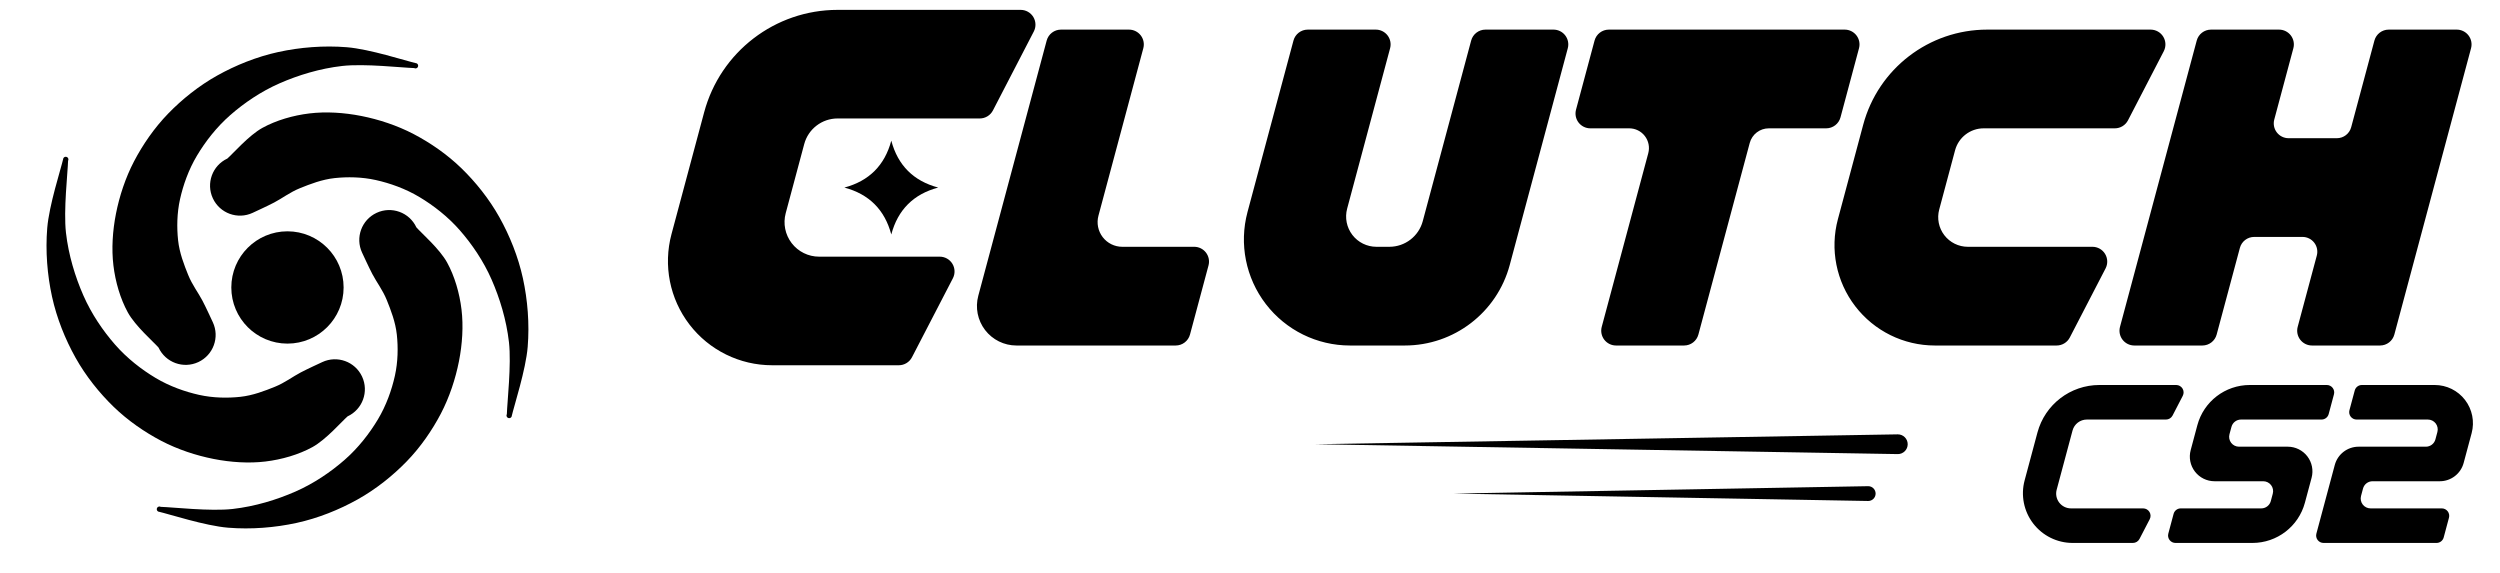
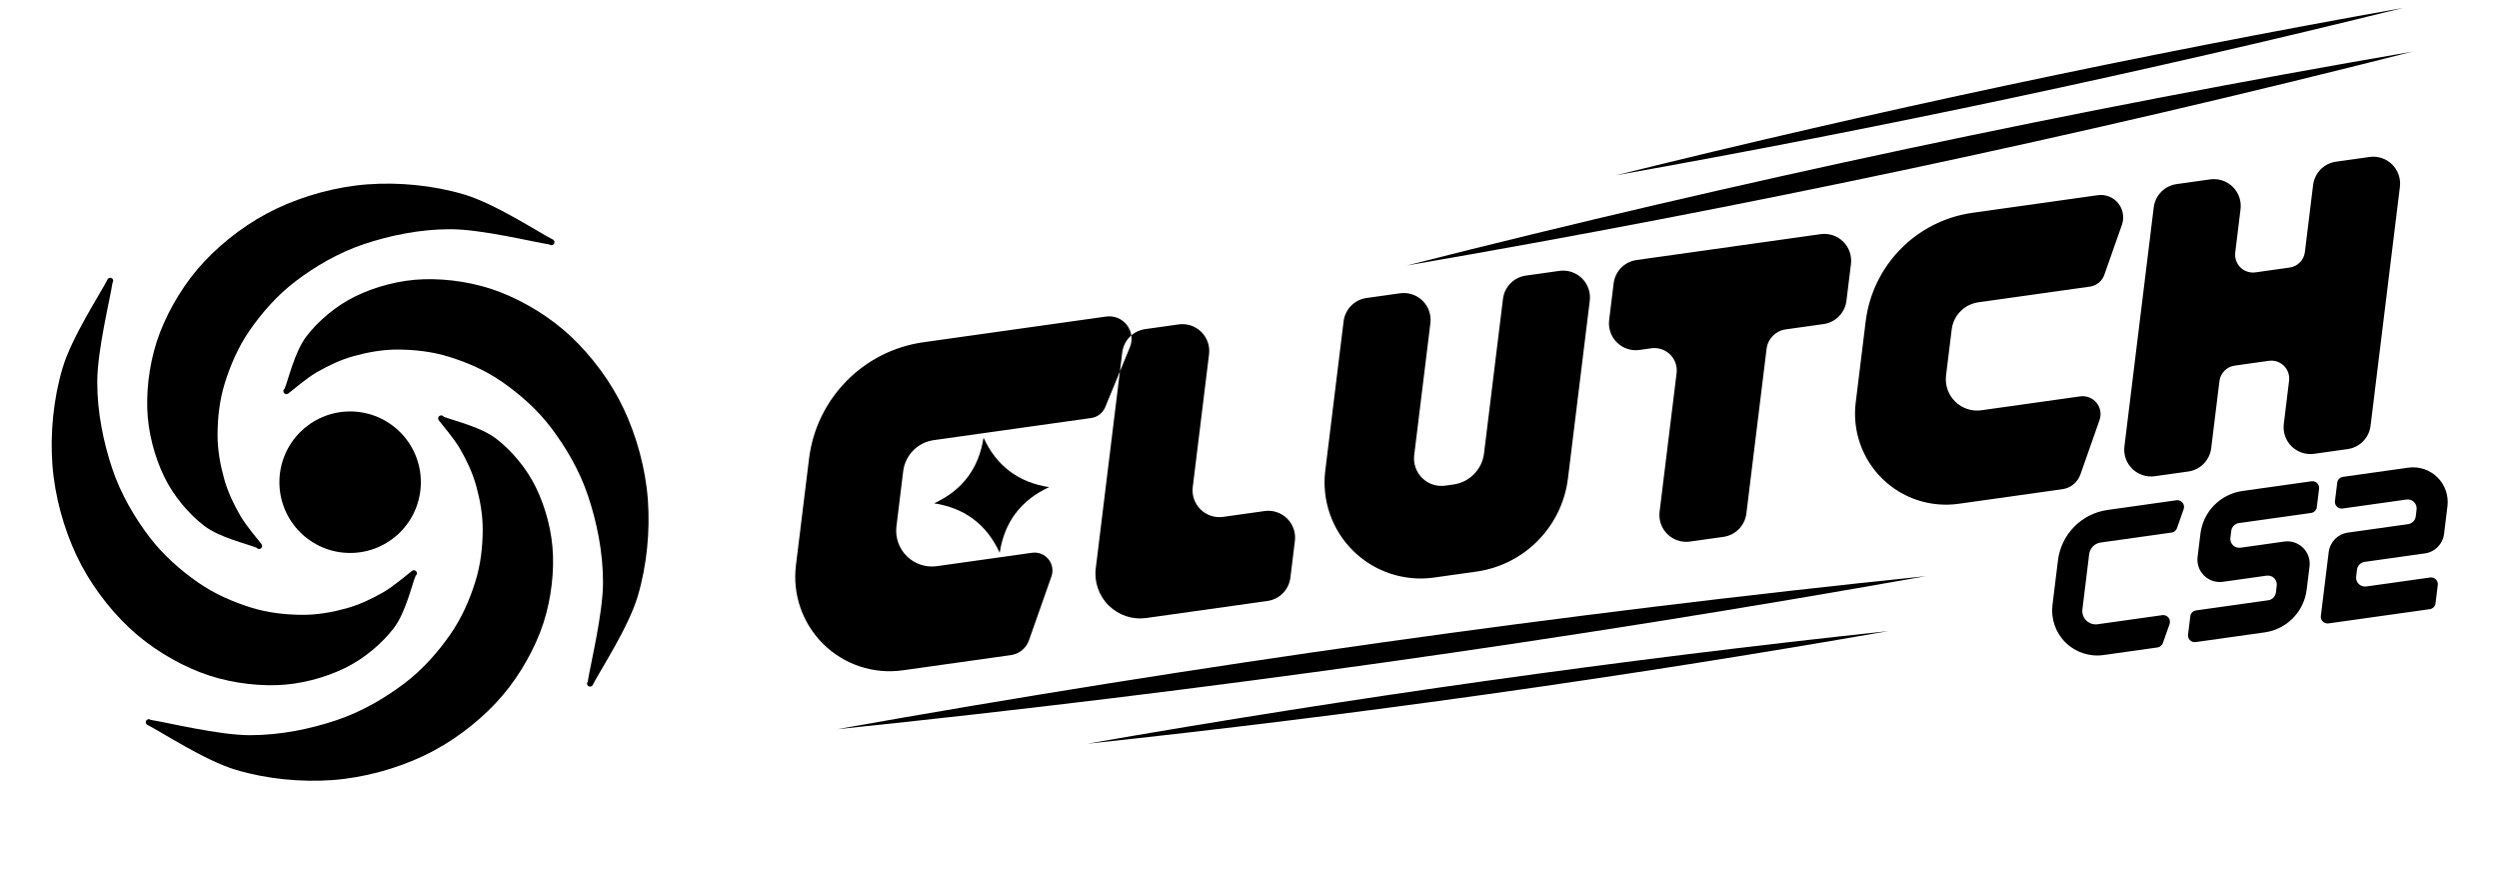
- <svg xmlns="http://www.w3.org/2000/svg" viewBox="0 -12 1013 232" width="1013" height="232" role="img" aria-labelledby="title">
-   <g id="symbol" transform="translate(0 -12) scale(0.91)">
-     <path fill="#000000" d="M94.77 143.5A13.33 13.33 0 0 1 70.6 154.77C68.32 152.16 60.27 145.21 56.92 139.12C53.57 133.02 51.38 125.52 50.5 118.18C49.62 110.84 50.12 102.79 51.65 95.07C53.18 87.34 55.83 79.23 59.7 71.81C63.58 64.4 68.72 56.93 74.89 50.57C81.06 44.21 88.56 38.2 96.73 33.63C104.9 29.06 114.31 25.26 123.93 23.16C133.55 21.06 144.17 20.19 154.45 21.03C164.73 21.88 180.41 27.03 185.6 28.23A1.2 1.2 0 0 1 184.4 30.31C179.06 30.16 162.38 28.24 152.39 29.37C142.4 30.51 132.78 33.47 124.47 37.11C116.17 40.75 108.69 45.87 102.56 51.23C96.43 56.59 91.45 63.03 87.72 69.27C83.99 75.51 81.58 82.36 80.17 88.65C78.77 94.94 78.7 101.37 79.3 106.99C79.9 112.62 81.97 117.91 83.78 122.4C85.59 126.88 88.34 130.4 90.17 133.92C92 137.43 94 141.9 94.77 143.5ZM161.23 112.5A13.33 13.33 0 0 1 185.4 101.23C187.68 103.84 195.73 110.79 199.08 116.88C202.43 122.98 204.62 130.48 205.5 137.82C206.38 145.16 205.88 153.21 204.35 160.93C202.82 168.66 200.17 176.77 196.3 184.19C192.42 191.6 187.28 199.07 181.11 205.43C174.94 211.79 167.44 217.8 159.27 222.37C151.1 226.94 141.69 230.74 132.07 232.84C122.45 234.94 111.83 235.81 101.55 234.97C91.27 234.12 75.59 228.97 70.4 227.77A1.2 1.2 0 0 1 71.6 225.69C76.94 225.84 93.62 227.76 103.61 226.63C113.6 225.49 123.22 222.53 131.53 218.89C139.83 215.25 147.31 210.13 153.44 204.77C159.57 199.41 164.55 192.97 168.28 186.73C172.01 180.49 174.42 173.64 175.83 167.35C177.23 161.06 177.3 154.63 176.7 149.01C176.1 143.38 174.03 138.09 172.22 133.6C170.41 129.12 167.66 125.6 165.83 122.08C164 118.57 162 114.1 161.23 112.5Z" />
-     <path fill="#000000" d="M112.5 94.77A13.33 13.33 0 0 1 101.23 70.6C103.84 68.32 110.79 60.27 116.88 56.92C122.98 53.57 130.48 51.38 137.82 50.5C145.16 49.62 153.21 50.12 160.93 51.65C168.66 53.18 176.77 55.83 184.19 59.7C191.6 63.58 199.07 68.72 205.43 74.89C211.79 81.06 217.8 88.56 222.37 96.73C226.94 104.9 230.74 114.31 232.84 123.93C234.94 133.55 235.81 144.17 234.97 154.45C234.12 164.73 228.97 180.41 227.77 185.6A1.2 1.2 0 0 1 225.69 184.4C225.84 179.06 227.76 162.38 226.63 152.39C225.49 142.4 222.53 132.78 218.89 124.47C215.25 116.17 210.13 108.69 204.77 102.56C199.41 96.43 192.97 91.45 186.73 87.72C180.49 83.99 173.64 81.58 167.35 80.17C161.06 78.77 154.63 78.7 149.01 79.3C143.38 79.9 138.09 81.97 133.6 83.78C129.12 85.59 125.6 88.34 122.08 90.17C118.57 92 114.1 94 112.5 94.77ZM143.5 161.23A13.33 13.33 0 0 1 154.77 185.4C152.16 187.68 145.21 195.73 139.12 199.08C133.02 202.43 125.52 204.62 118.18 205.5C110.84 206.38 102.79 205.88 95.07 204.35C87.34 202.82 79.23 200.17 71.81 196.3C64.4 192.42 56.93 187.28 50.57 181.11C44.21 174.94 38.2 167.44 33.63 159.27C29.06 151.1 25.26 141.69 23.16 132.07C21.06 122.45 20.19 111.83 21.03 101.55C21.88 91.27 27.03 75.59 28.23 70.4A1.2 1.2 0 0 1 30.31 71.6C30.16 76.94 28.24 93.62 29.37 103.61C30.51 113.6 33.47 123.22 37.11 131.53C40.75 139.83 45.87 147.31 51.23 153.44C56.59 159.57 63.03 164.55 69.27 168.28C75.51 172.01 82.36 174.42 88.65 175.83C94.94 177.23 101.37 177.3 106.99 176.7C112.62 176.1 117.91 174.03 122.4 172.22C126.88 170.41 130.4 167.66 133.92 165.83C137.43 164 141.9 162 143.5 161.23Z" />
-     <circle id="dot" cx="128" cy="128" r="25" fill="#000000" />
+ <svg xmlns="http://www.w3.org/2000/svg" viewBox="-338 -122 1118 391" width="1118" height="391" role="img" aria-labelledby="title">
+   <g id="symbol" transform="translate(-326 -51) scale(1.13)">
+     <path fill="#000000" d="M92.94 152.55A1.2 1.2 0 0 1 90.97 153.93C87.52 152.49 76.36 149.96 70.26 145.29C64.17 140.61 58.17 133.61 54.41 125.86C50.64 118.11 47.94 108.32 47.68 98.76C47.41 89.21 49.01 78.25 52.8 68.54C56.59 58.83 62.74 48.62 70.44 40.48C78.13 32.33 88.24 24.73 98.97 19.68C109.71 14.62 122.49 11.05 134.86 10.13C147.24 9.21 160.96 10.5 173.22 14.16C185.49 17.82 202.6 29.1 208.48 32.09A1.2 1.2 0 0 1 206.93 33.93C200.41 32.92 180.02 27.9 167.78 27.88C155.53 27.86 143.68 30.38 133.49 33.78C123.3 37.18 114.16 42.63 106.64 48.29C99.12 53.95 93.07 60.99 88.36 67.73C83.65 74.48 80.53 81.91 78.39 88.77C76.25 95.63 75.56 102.6 75.51 108.9C75.46 115.19 76.61 121.19 78.09 126.55C79.57 131.91 81.93 136.72 84.4 141.05C86.88 145.39 91.52 150.63 92.94 152.55ZM163.06 103.45A1.2 1.2 0 0 1 165.03 102.07C168.48 103.51 179.64 106.04 185.74 110.71C191.83 115.39 197.83 122.39 201.59 130.14C205.36 137.89 208.06 147.68 208.32 157.24C208.59 166.79 206.99 177.75 203.2 187.46C199.41 197.17 193.26 207.38 185.56 215.52C177.87 223.67 167.76 231.27 157.03 236.32C146.29 241.38 133.51 244.95 121.14 245.87C108.76 246.79 95.04 245.5 82.78 241.84C70.51 238.18 53.4 226.9 47.52 223.91A1.2 1.2 0 0 1 49.07 222.07C55.59 223.08 75.98 228.1 88.22 228.12C100.47 228.14 112.32 225.62 122.51 222.22C132.7 218.82 141.84 213.37 149.36 207.71C156.88 202.05 162.93 195.01 167.64 188.27C172.35 181.52 175.47 174.09 177.61 167.23C179.75 160.37 180.44 153.4 180.49 147.1C180.54 140.81 179.39 134.81 177.91 129.45C176.43 124.09 174.07 119.28 171.6 114.95C169.12 110.61 164.48 105.37 163.06 103.45Z" />
+     <path fill="#000000" d="M103.45 92.94A1.2 1.2 0 0 1 102.07 90.97C103.51 87.52 106.04 76.36 110.71 70.26C115.39 64.17 122.39 58.17 130.14 54.41C137.89 50.64 147.68 47.94 157.24 47.68C166.79 47.41 177.75 49.01 187.46 52.8C197.17 56.59 207.38 62.74 215.52 70.44C223.67 78.13 231.27 88.24 236.32 98.97C241.38 109.71 244.95 122.49 245.87 134.86C246.79 147.24 245.5 160.96 241.84 173.22C238.18 185.49 226.9 202.6 223.91 208.48A1.2 1.2 0 0 1 222.07 206.93C223.08 200.41 228.1 180.02 228.12 167.78C228.14 155.53 225.62 143.68 222.22 133.49C218.82 123.3 213.37 114.16 207.71 106.64C202.05 99.12 195.01 93.07 188.27 88.36C181.52 83.65 174.09 80.53 167.23 78.39C160.37 76.25 153.4 75.56 147.1 75.51C140.81 75.46 134.81 76.61 129.45 78.09C124.09 79.57 119.28 81.93 114.95 84.4C110.61 86.88 105.37 91.52 103.45 92.94ZM152.55 163.06A1.2 1.2 0 0 1 153.93 165.03C152.49 168.48 149.96 179.64 145.29 185.74C140.61 191.83 133.61 197.83 125.86 201.59C118.11 205.36 108.32 208.06 98.76 208.32C89.21 208.59 78.25 206.99 68.54 203.2C58.83 199.41 48.62 193.26 40.48 185.56C32.33 177.87 24.73 167.76 19.68 157.03C14.62 146.29 11.05 133.51 10.13 121.14C9.21 108.76 10.5 95.04 14.16 82.78C17.82 70.51 29.1 53.4 32.09 47.52A1.2 1.2 0 0 1 33.93 49.07C32.92 55.59 27.9 75.98 27.88 88.22C27.86 100.47 30.38 112.32 33.78 122.51C37.18 132.7 42.63 141.84 48.29 149.36C53.95 156.88 60.99 162.93 67.73 167.64C74.48 172.35 81.91 175.47 88.77 177.61C95.63 179.75 102.6 180.44 108.9 180.49C115.19 180.54 121.19 179.39 126.55 177.91C131.91 176.43 136.72 174.07 141.05 171.6C145.39 169.12 150.63 164.48 152.55 163.06Z" />
+     <circle id="dot" cx="128" cy="128" r="28" fill="#000000" />
  </g>
-   <g id="wordmark" transform="translate(260 0)">
-     <path id="clutch" fill="#000000" d="M158.9 0.76A6 6 0 0 0 153.58 -8L79.41 -8A56 56 0 0 0 25.32 33.51L12.09 82.87A42.2 42.2 0 0 0 52.86 136L104.21 136A6 6 0 0 0 109.53 132.76L126.11 100.76A6 6 0 0 0 120.78 92L71.89 92A14 14 0 0 1 58.37 74.38L65.87 46.38A14 14 0 0 1 79.39 36L137 36A6 6 0 0 0 142.33 32.76ZM164.11 4.45A6 6 0 0 1 169.9 0L197.48 0A6 6 0 0 1 203.27 7.55L185.09 75.41A10 10 0 0 0 194.75 88L223.9 88A6 6 0 0 1 229.69 95.55L222.19 123.55A6 6 0 0 1 216.4 128L151.85 128A16 16 0 0 1 136.4 107.86ZM264.11 4.45A6 6 0 0 1 269.9 0L297.48 0A6 6 0 0 1 303.27 7.55L285.86 72.55A12.28 12.28 0 0 0 297.72 88L302.98 88A14 14 0 0 0 316.5 77.62L336.11 4.45A6 6 0 0 1 341.9 0L369.48 0A6 6 0 0 1 375.27 7.55L351.74 95.39A44 44 0 0 1 309.24 128L287 128A42.97 42.97 0 0 1 245.49 73.91ZM386.11 4.45A6 6 0 0 1 391.9 0L487.48 0A6 6 0 0 1 493.27 7.55L485.77 35.55A6 6 0 0 1 479.98 40L456.72 40A8 8 0 0 0 448.99 45.93L428.19 123.55A6 6 0 0 1 422.4 128L394.82 128A6 6 0 0 1 389.02 120.45L407.88 50.07A8 8 0 0 0 400.15 40L384.4 40A6 6 0 0 1 378.6 32.45ZM616.76 8.76A6 6 0 0 0 611.43 0L545.2 0A52 52 0 0 0 494.97 38.54L484.72 76.81A40.67 40.67 0 0 0 524 128L573.35 128A6 6 0 0 0 578.68 124.76L593.18 96.76A6 6 0 0 0 587.85 88L537.36 88A12 12 0 0 1 525.77 72.89L532.2 48.89A12 12 0 0 1 543.79 40L596.93 40A6 6 0 0 0 602.26 36.76ZM630.11 4.45A6 6 0 0 1 635.9 0L663.48 0A6 6 0 0 1 669.27 7.55L661.53 36.45A6 6 0 0 0 667.33 44L686.9 44A6 6 0 0 0 692.7 39.55L702.11 4.45A6 6 0 0 1 707.9 0L735.48 0A6 6 0 0 1 741.27 7.55L710.19 123.55A6 6 0 0 1 704.4 128L676.82 128A6 6 0 0 1 671.02 120.45L678.77 91.55A6 6 0 0 0 672.97 84L653.39 84A6 6 0 0 0 647.6 88.45L638.19 123.55A6 6 0 0 1 632.4 128L604.82 128A6 6 0 0 1 599.02 120.45Z" />
-     <path id="cs2" fill="#000000" d="M624.46 148.38A3 3 0 0 0 621.8 144L590.68 144A26 26 0 0 0 565.57 163.27L560.38 182.64A20.14 20.14 0 0 0 579.83 208L604.26 208A3 3 0 0 0 606.92 206.38L611.07 198.38A3 3 0 0 0 608.4 194L579.16 194A6 6 0 0 1 573.36 186.45L579.79 162.45A6 6 0 0 1 585.59 158L617.66 158A3 3 0 0 0 620.32 156.38ZM685.72 147.78A3 3 0 0 0 682.82 144L651.61 144A22 22 0 0 0 630.36 160.31L627.66 170.41A10 10 0 0 0 637.32 183L657.07 183A4 4 0 0 1 660.93 188.04L660.13 191.04A4 4 0 0 1 656.27 194L623.64 194A3 3 0 0 0 620.74 196.22L618.6 204.22A3 3 0 0 0 621.49 208L652.7 208A22 22 0 0 0 673.95 191.69L676.66 181.59A10 10 0 0 0 667 169L647.25 169A4 4 0 0 1 643.38 163.96L644.19 160.96A4 4 0 0 1 648.05 158L680.68 158A3 3 0 0 0 683.58 155.78ZM694.14 146.22A3 3 0 0 1 697.04 144L726.55 144A15.49 15.49 0 0 1 741.51 163.5L738.27 175.59A10 10 0 0 1 728.61 183L701.35 183A4 4 0 0 0 697.49 185.96L696.69 188.96A4 4 0 0 0 700.55 194L729.43 194A3 3 0 0 1 732.32 197.78L730.18 205.78A3 3 0 0 1 727.28 208L681.49 208A3 3 0 0 1 678.6 204.22L686.05 176.41A10 10 0 0 1 695.71 169L722.97 169A4 4 0 0 0 726.83 166.04L727.63 163.04A4 4 0 0 0 723.77 158L694.89 158A3 3 0 0 1 691.99 154.22Z" />
-     <path id="streaks" fill="#000000" d="M273 168L509 164A4 4 0 0 1 509 172ZM329 188L497 185A3 3 0 0 1 497 191Z" />
-     <path id="spark" fill="#000000" d="M101.15 45 Q105.15 60 120.15 64 Q105.15 68 101.15 83 Q97.15 68 82.15 64 Q97.15 60 101.15 45Z" />
+   <g id="wordmark">
+     <g id="tilt" transform="rotate(-8 358 64)">
+       <g>
+         <path id="streaks" fill="#000000" d="M20 158Q266 149 512 158Q266 167 20 158ZM130 180Q311 174 492 180Q311 186 130 180Z" />
+       </g>
+       <g>
+         <path id="streaks-up" fill="#000000" transform="rotate(-4 560 -40)" d="M300 -30Q530 -39 760 -30Q530 -21 300 -30ZM400 -50Q580 -56 760 -50Q580 -44 400 -50Z" />
+       </g>
+       <g>
+         <path id="clutch" fill="#000000" d="M173.62 7.06A10 10 0 0 0 164.99 -8L82.48 -8A60 60 0 0 0 24.53 36.47L12.09 82.87A42.2 42.2 0 0 0 52.86 136L101.77 136A10 10 0 0 0 110.65 130.6L124.6 103.68A8 8 0 0 0 117.49 92L74.5 92A16 16 0 0 1 59.04 71.86L65.47 47.86A16 16 0 0 1 80.93 36L152.07 36A8 8 0 0 0 158.97 32.05ZM169.91 8.89A12 12 0 0 1 181.51 0L196.66 0A12 12 0 0 1 208.25 15.11L192.77 72.89A12 12 0 0 0 204.36 88L223.08 88A12 12 0 0 1 234.67 103.11L230.38 119.11A12 12 0 0 1 218.79 128L164.06 128A20 20 0 0 1 144.75 102.82ZM269.91 8.89A12 12 0 0 1 281.51 0L296.66 0A12 12 0 0 1 308.25 15.11L292.86 72.55A12.28 12.28 0 0 0 304.72 88L308.44 88A16 16 0 0 0 323.9 76.14L341.91 8.89A12 12 0 0 1 353.51 0L368.66 0A12 12 0 0 1 380.25 15.11L359.53 92.42A48 48 0 0 1 313.17 128L294 128A42.97 42.97 0 0 1 252.49 73.91ZM391.91 8.89A12 12 0 0 1 403.51 0L486.66 0A12 12 0 0 1 498.25 15.11L493.96 31.11A12 12 0 0 1 482.37 40L465.25 40A10 10 0 0 0 455.59 47.41L436.38 119.11A12 12 0 0 1 424.79 128L409.64 128A12 12 0 0 1 398.05 112.89L414.21 52.59A10 10 0 0 0 404.55 40L399.22 40A12 12 0 0 1 387.63 24.89ZM620.74 14.6A10 10 0 0 0 611.86 0L555.27 0A56 56 0 0 0 501.18 41.51L491.72 76.81A40.67 40.67 0 0 0 531 128L577.92 128A10 10 0 0 0 586.8 122.6L598.67 99.68A8 8 0 0 0 591.56 88L546.96 88A14 14 0 0 1 533.44 70.38L538.8 50.38A14 14 0 0 1 552.32 40L602.71 40A8 8 0 0 0 609.82 35.68ZM635.91 8.89A12 12 0 0 1 647.51 0L662.66 0A12 12 0 0 1 674.25 15.11L669.21 33.93A8 8 0 0 0 676.93 44L692.37 44A8 8 0 0 0 700.1 38.07L707.91 8.89A12 12 0 0 1 719.51 0L734.66 0A12 12 0 0 1 746.25 15.11L718.38 119.11A12 12 0 0 1 706.79 128L691.64 128A12 12 0 0 1 680.05 112.89L685.09 94.07A8 8 0 0 0 677.36 84L661.93 84A8 8 0 0 0 654.2 89.93L646.38 119.11A12 12 0 0 1 634.79 128L619.64 128A12 12 0 0 1 608.05 112.89Z" />
+       </g>
+       <g>
+         <path id="cs2" fill="#000000" d="M630.39 144.38A3 3 0 0 0 627.73 140L596.61 140A26 26 0 0 0 571.5 159.27L566.31 178.64A20.14 20.14 0 0 0 585.76 204L610.19 204A3 3 0 0 0 612.85 202.38L617 194.38A3 3 0 0 0 614.33 190L585.08 190A6 6 0 0 1 579.29 182.45L585.72 158.45A6 6 0 0 1 591.51 154L623.59 154A3 3 0 0 0 626.25 152.38ZM691.65 143.78A3 3 0 0 0 688.75 140L657.54 140A22 22 0 0 0 636.29 156.31L633.58 166.41A10 10 0 0 0 643.24 179L663 179A4 4 0 0 1 666.86 184.04L666.06 187.04A4 4 0 0 1 662.19 190L629.57 190A3 3 0 0 0 626.67 192.22L624.52 200.22A3 3 0 0 0 627.42 204L658.63 204A22 22 0 0 0 679.88 187.69L682.59 177.59A10 10 0 0 0 672.93 165L653.18 165A4 4 0 0 1 649.31 159.96L650.12 156.96A4 4 0 0 1 653.98 154L686.61 154A3 3 0 0 0 689.51 151.78ZM700.07 142.22A3 3 0 0 1 702.96 140L732.47 140A15.49 15.49 0 0 1 747.44 159.5L744.2 171.59A10 10 0 0 1 734.54 179L707.28 179A4 4 0 0 0 703.42 181.96L702.61 184.96A4 4 0 0 0 706.48 190L735.35 190A3 3 0 0 1 738.25 193.78L736.11 201.78A3 3 0 0 1 733.21 204L687.42 204A3 3 0 0 1 684.52 200.22L691.98 172.41A10 10 0 0 1 701.64 165L728.89 165A4 4 0 0 0 732.76 162.04L733.56 159.04A4 4 0 0 0 729.7 154L700.82 154A3 3 0 0 1 697.92 150.22Z" />
+       </g>
+       <g>
+         <path id="spark" fill="#000000" d="M103.15 38 Q109.15 58 129.15 64 Q109.15 70 103.15 90 Q97.15 70 77.15 64 Q97.15 58 103.15 38Z" />
+       </g>
+     </g>
  </g>
</svg>
